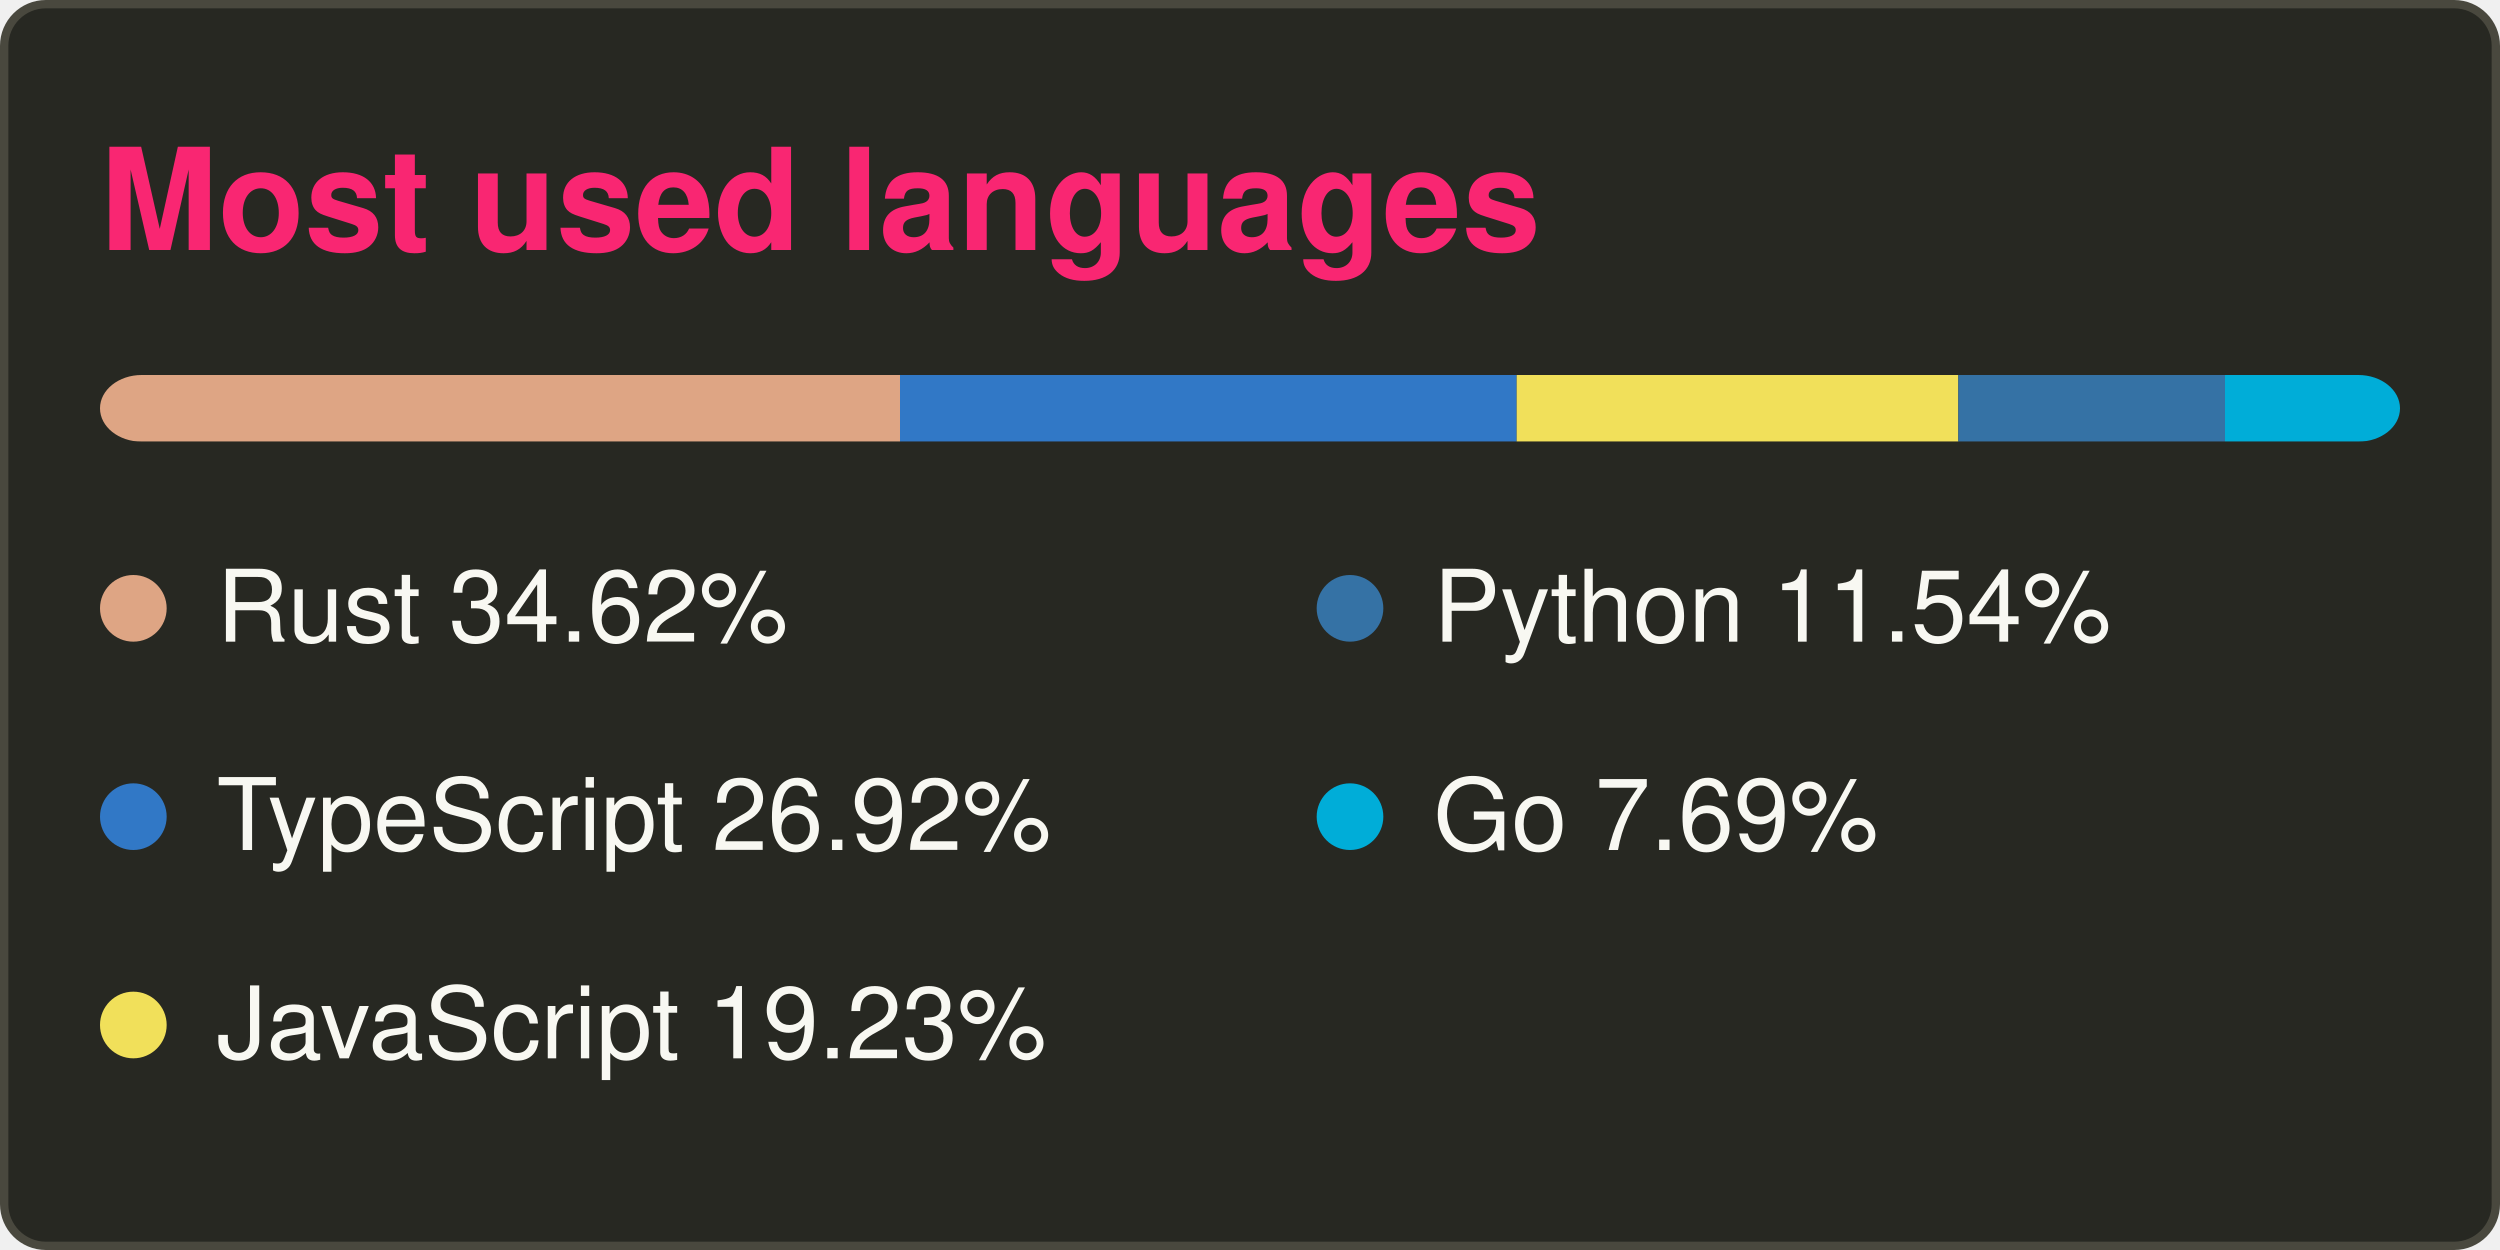
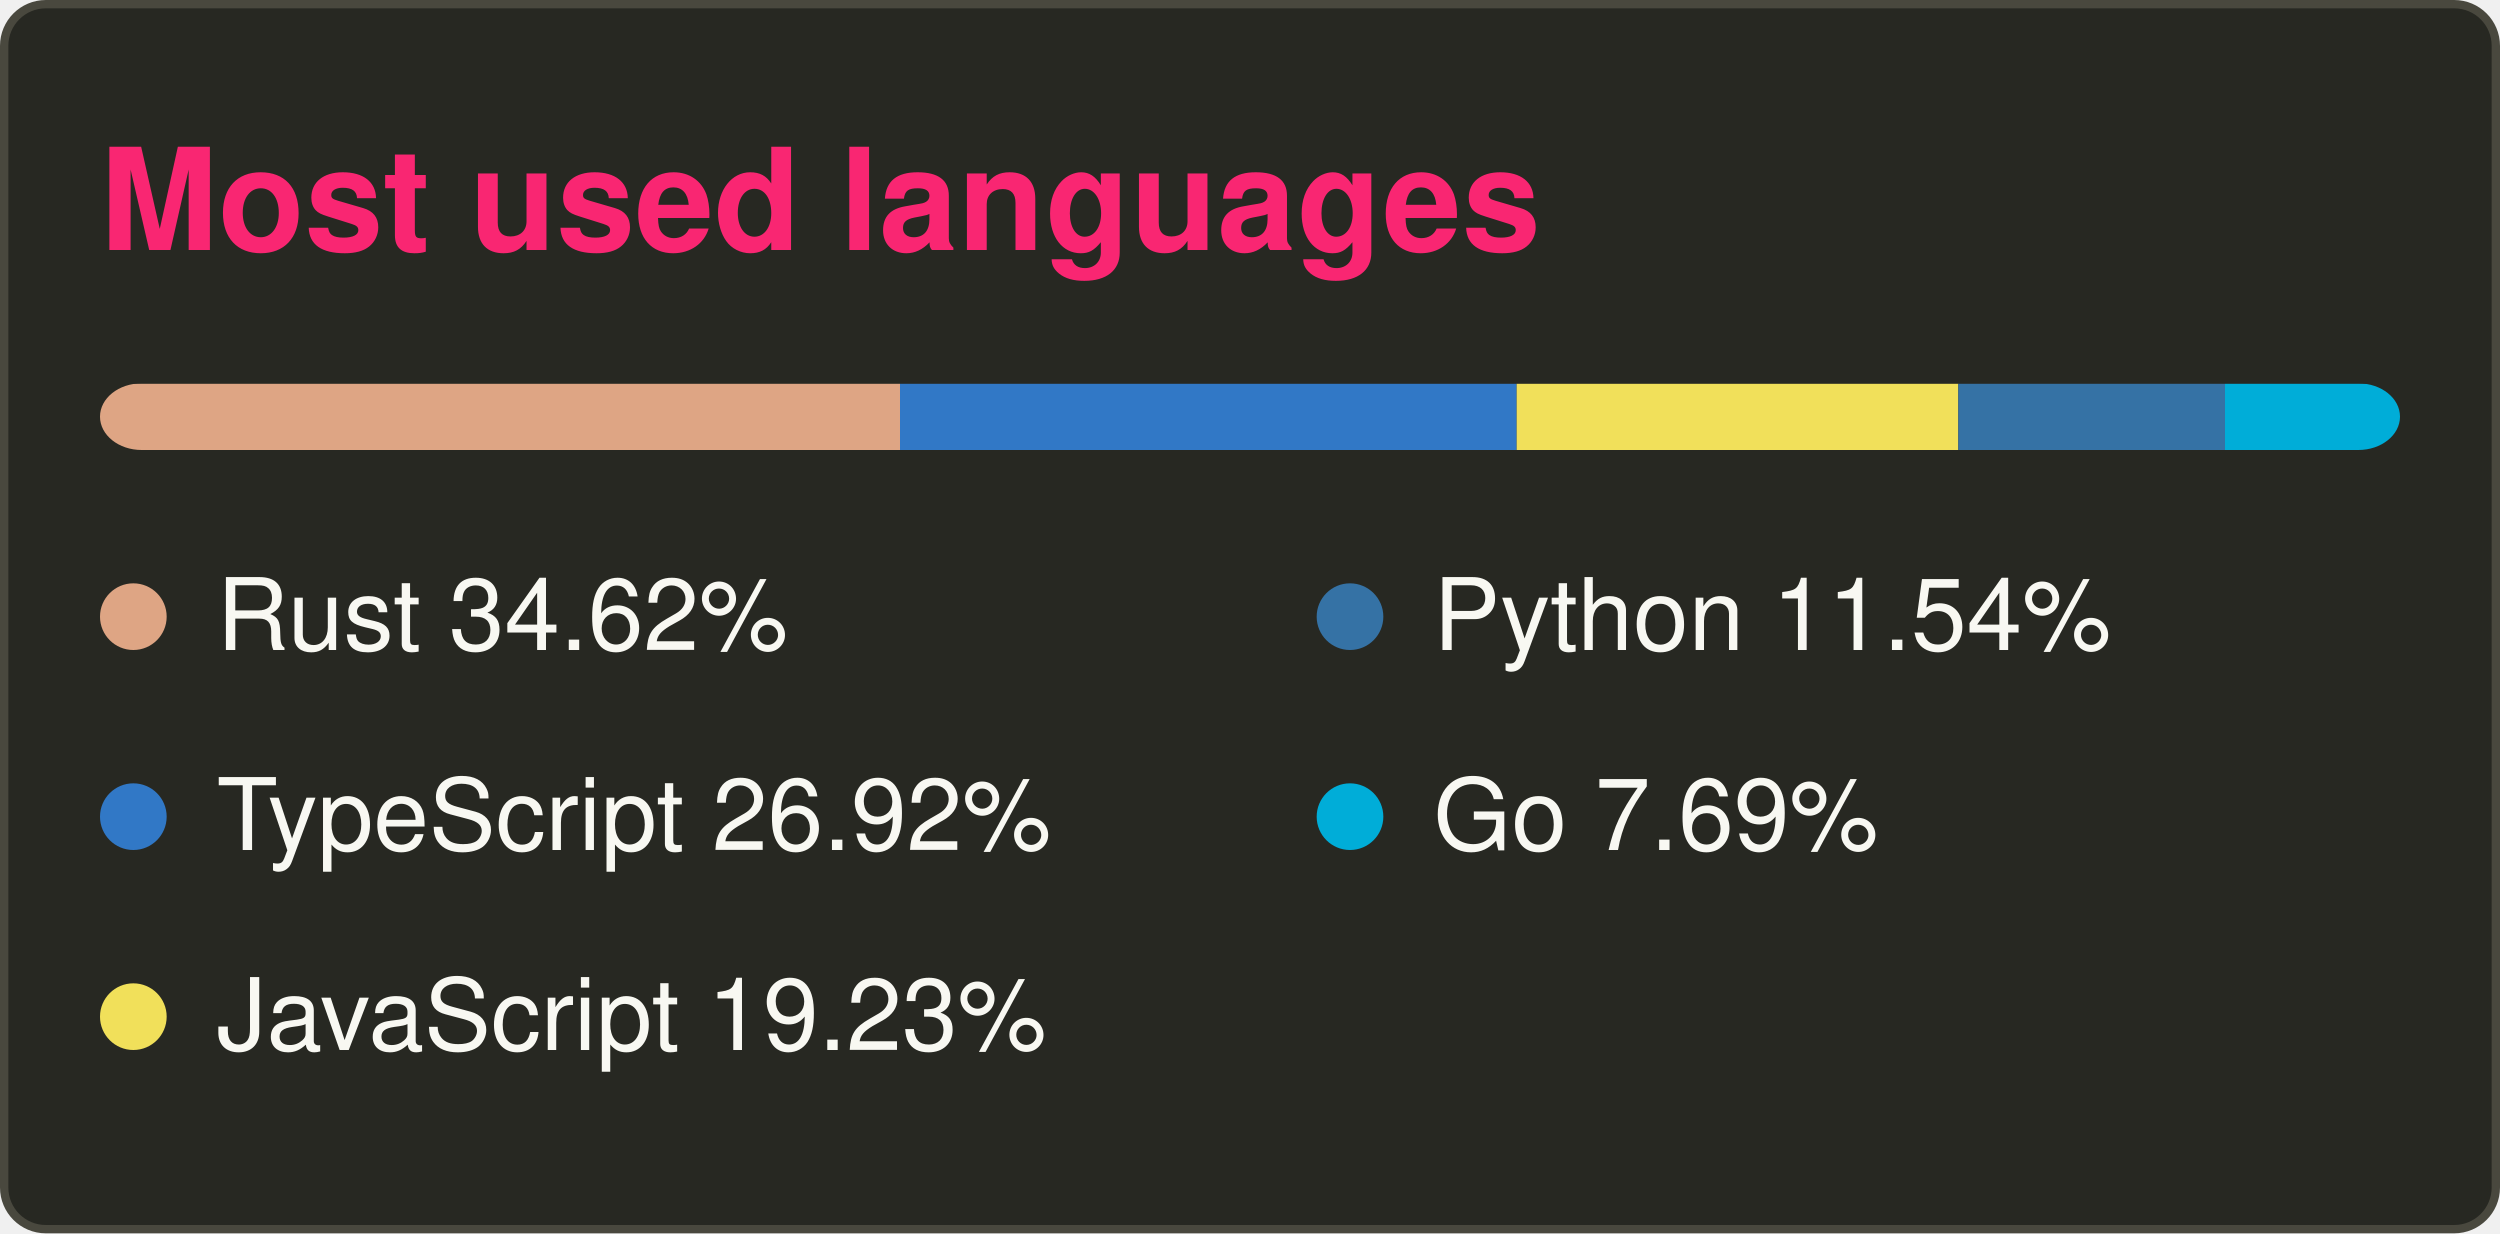
- <svg xmlns="http://www.w3.org/2000/svg" width="300" height="150" viewBox="0 0 300 150" fill="none" role="img" aria-labelledby="title-id" aria-describedby="description-id">
+ <svg xmlns="http://www.w3.org/2000/svg" width="300" height="148" viewBox="0 0 300 148" fill="none" role="img" aria-labelledby="title-id" aria-describedby="description-id">
  <style>
  /* 
    * Card styles for GitHub StatCrab
    * 
    * This file contains the styles for the base card component.
  */
  
  .title {
    font: 800 17px "Helvetica Neue", Helvetica, Arial, sans-serif;
  }
  
  .statsCard &gt; .row &gt; .label, .statsCard &gt; .row &gt; .value {
    font: 600 15px "Helvetica Neue", Helvetica, Arial, sans-serif;
  }
  
  .langsCard &gt; .row &gt; .label, .langsCard &gt; .row &gt; .value {
    font: 400 12px "Helvetica Neue", Helvetica, Arial, sans-serif;
  }
  
  /**
   * Monokai theme.
   */
  
  .title {
    fill: #f92672;
  }
  
  .label, .value {
    fill: #f8f8f2;
  }
  
  .icon {
    fill: #a6e22e;
  }
  
  .background {
    fill: #272822;
    stroke: #49483e;
  }
  
  .progressBarBackground {
    fill: #49483e;
  }
  </style>
-   <rect class="background" x="0.5" y="0.5" rx="5" width="299" height="149" stroke-opacity="1" />
+   <rect class="background" x="0.5" y="0.5" rx="5" width="299" height="147" stroke-opacity="1" />
  <g transform="translate(12, 30)">
    <text x="0" y="0" class="title">Most used languages</text>
  </g>
  <g class="langsCard" x="0" y="0">
    <g class="horizontal-bar">
-       <svg width="276" x="12" y="45">
+       <svg width="276" x="12" y="46">
        <mask id="bar-mask">
          <rect x="0" y="0" width="276" height="8" fill="white" rx="5" />
        </mask>
        <rect mask="url(#bar-mask)" x="0" y="0" width="96" height="8" fill="#dea584" />
        <rect mask="url(#bar-mask)" x="96" y="0" width="74" height="8" fill="#3178c6" />
        <rect mask="url(#bar-mask)" x="170" y="0" width="53" height="8" fill="#f1e05a" />
        <rect mask="url(#bar-mask)" x="223" y="0" width="32" height="8" fill="#3572A5" />
        <rect mask="url(#bar-mask)" x="255" y="0" width="21" height="8" fill="#00ADD8" />
      </svg>
    </g>
    <g class="row">
-       <circle cx="16" cy="73" r="4" fill="#dea584" />
-       <text x="26" y="77" class="label">Rust 34.62%</text>
-       <circle cx="162" cy="73" r="4" fill="#3572A5" />
-       <text x="172" y="77" class="label">Python 11.54%</text>
+       <circle cx="16" cy="74" r="4" fill="#dea584" />
+       <text x="26" y="78" class="label">Rust 34.62%</text>
+       <circle cx="162" cy="74" r="4" fill="#3572A5" />
+       <text x="172" y="78" class="label">Python 11.54%</text>
    </g>
    <g class="row">
      <circle cx="16" cy="98" r="4" fill="#3178c6" />
      <text x="26" y="102" class="label">TypeScript 26.92%</text>
      <circle cx="162" cy="98" r="4" fill="#00ADD8" />
      <text x="172" y="102" class="label">Go 7.69%</text>
    </g>
    <g class="row">
-       <circle cx="16" cy="123" r="4" fill="#f1e05a" />
-       <text x="26" y="127" class="label">JavaScript 19.23%</text>
+       <circle cx="16" cy="122" r="4" fill="#f1e05a" />
+       <text x="26" y="126" class="label">JavaScript 19.23%</text>
    </g>
  </g>
</svg>
